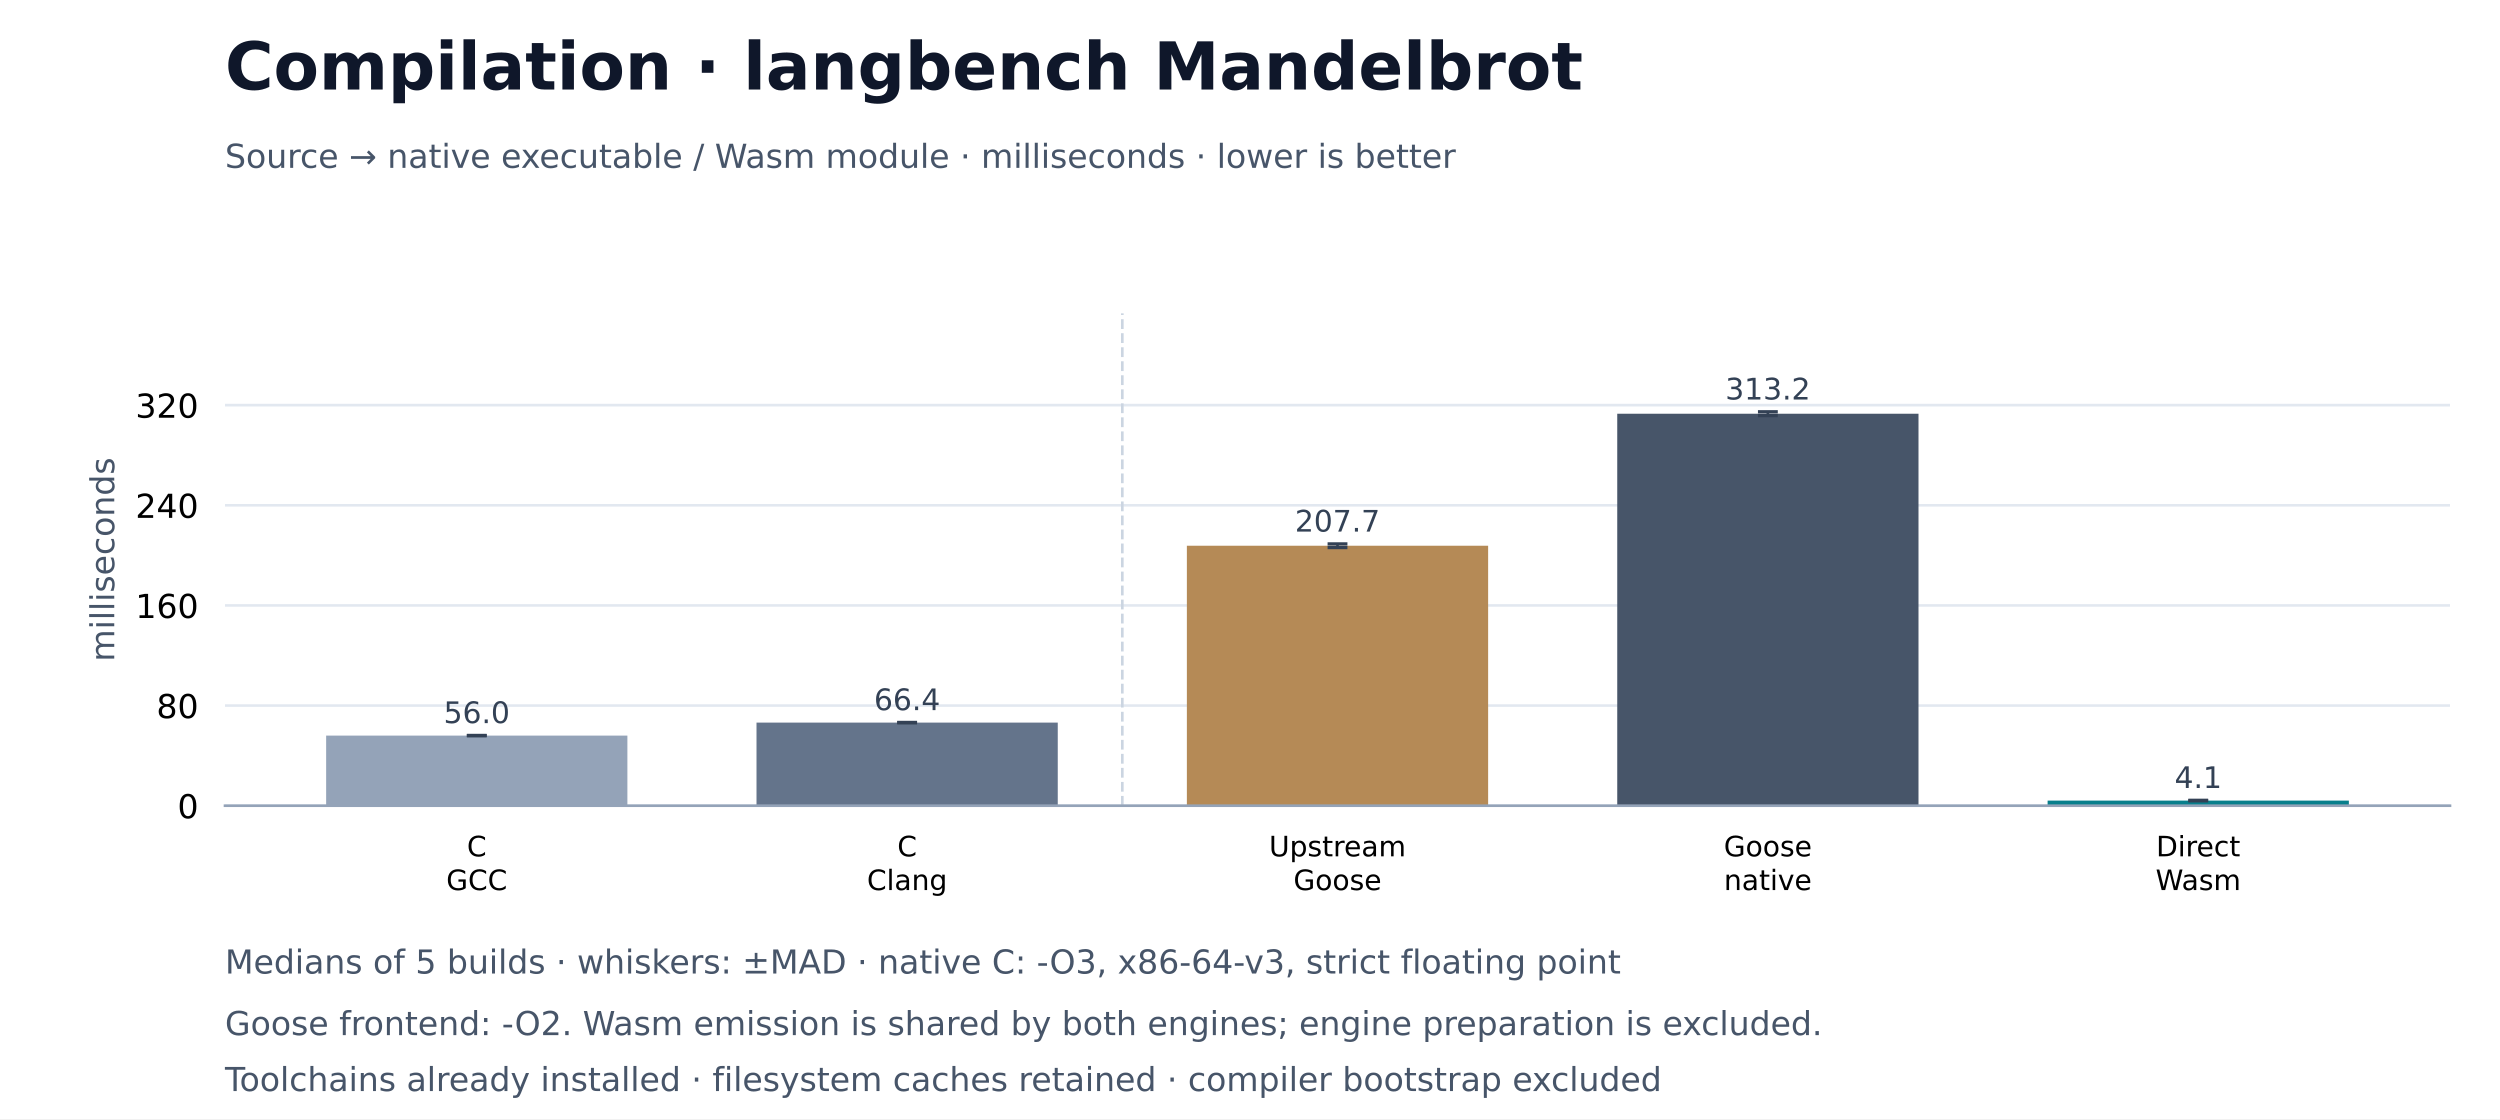
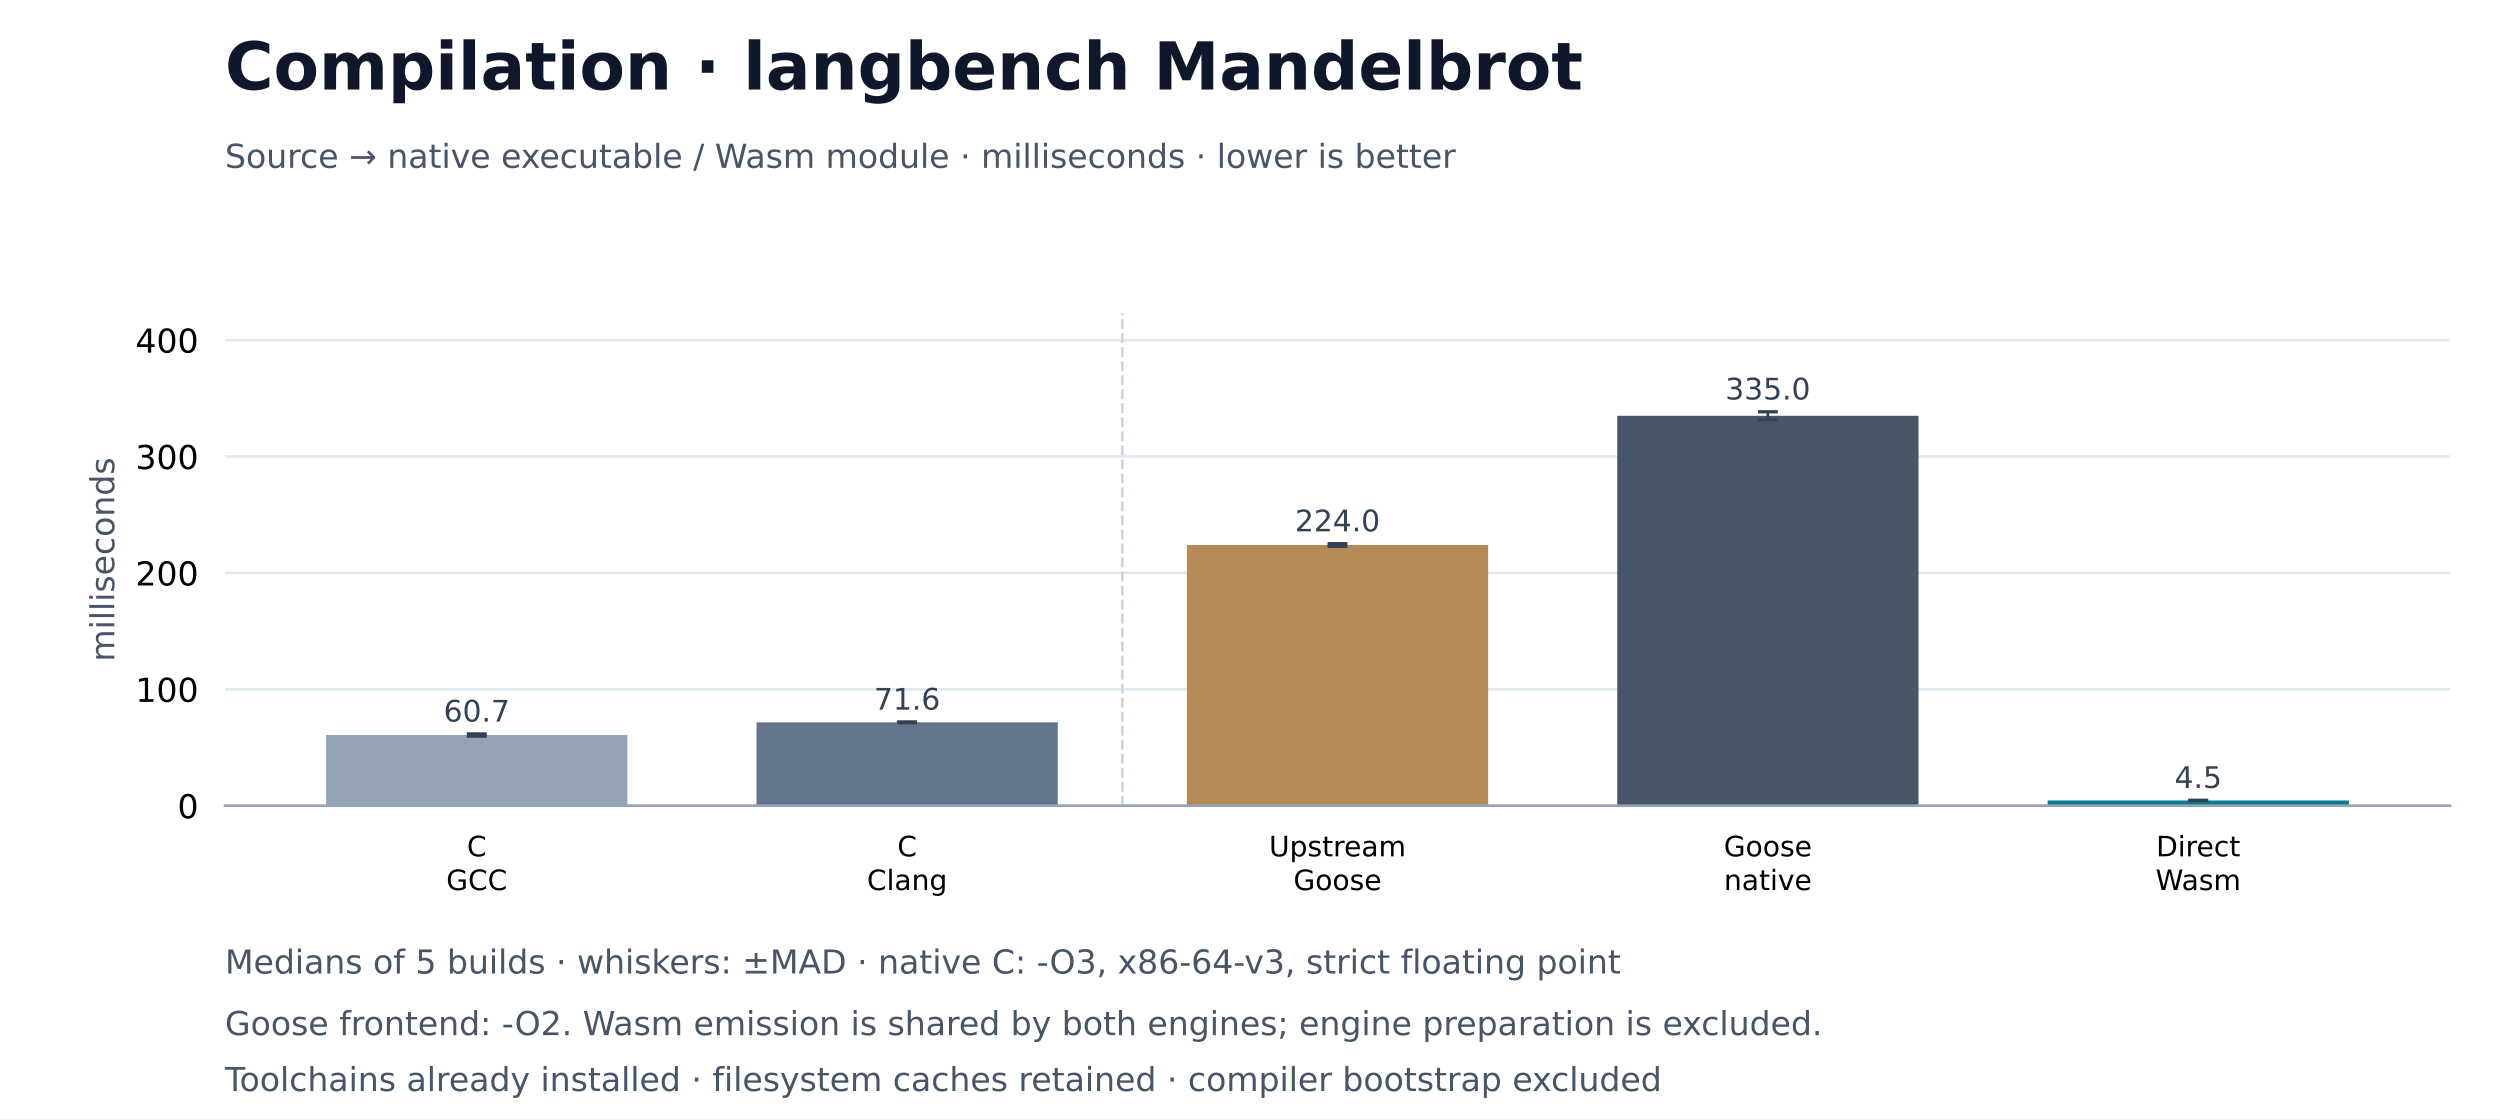
<svg xmlns="http://www.w3.org/2000/svg" xmlns:xlink="http://www.w3.org/1999/xlink" width="756pt" height="338.4pt" viewBox="0 0 756 338.4" version="1.1">
  <defs>
    <style type="text/css">*{stroke-linejoin: round; stroke-linecap: butt}</style>
  </defs>
  <g id="figure_1">
    <g id="patch_1">
      <path d="M 0 338.4 L 756 338.4 L 756 0 L 0 0 z " style="fill: #ffffff" />
    </g>
    <g id="axes_1">
      <g id="patch_2">
        <path d="M 68.04 243.648 L 740.88 243.648 L 740.88 94.752 L 68.04 94.752 z " style="fill: #ffffff" />
      </g>
      <g id="matplotlib.axis_1">
        <g id="xtick_1">
          <g id="line2d_1" />
          <g id="text_1">
            <text style="font-size: 8.5px; font-family: 'DejaVu Sans'" transform="translate(141.206 258.9568)">C</text>
            <text style="font-size: 8.5px; font-family: 'DejaVu Sans'" transform="translate(134.9453 269.1585)">GCC</text>
          </g>
        </g>
        <g id="xtick_2">
          <g id="line2d_2" />
          <g id="text_2">
            <text style="font-size: 8.5px; font-family: 'DejaVu Sans'" transform="translate(271.3492 258.9568)">C</text>
            <text style="font-size: 8.5px; font-family: 'DejaVu Sans'" transform="translate(262.1725 269.1592)">Clang</text>
          </g>
        </g>
        <g id="xtick_3">
          <g id="line2d_3" />
          <g id="text_3">
            <text style="font-size: 8.5px; font-family: 'DejaVu Sans'" transform="translate(383.7585 258.9568)">Upstream</text>
            <text style="font-size: 8.5px; font-family: 'DejaVu Sans'" transform="translate(391.1369 269.1585)">Goose</text>
          </g>
        </g>
        <g id="xtick_4">
          <g id="line2d_4" />
          <g id="text_4">
            <text style="font-size: 8.5px; font-family: 'DejaVu Sans'" transform="translate(521.28 258.9568)">Goose</text>
            <text style="font-size: 8.5px; font-family: 'DejaVu Sans'" transform="translate(521.3279 269.1592)">native</text>
          </g>
        </g>
        <g id="xtick_5">
          <g id="line2d_5" />
          <g id="text_5">
            <text style="font-size: 8.5px; font-family: 'DejaVu Sans'" transform="translate(652.0215 258.9575)">Direct</text>
            <text style="font-size: 8.5px; font-family: 'DejaVu Sans'" transform="translate(651.8575 269.1592)">Wasm</text>
          </g>
        </g>
      </g>
      <g id="matplotlib.axis_2">
        <g id="ytick_1">
          <g id="line2d_6">
            <path d="M 68.04 243.648 L 740.88 243.648 " clip-path="url(#pc4e67d13fe)" style="fill: none; stroke: #e2e8f0; stroke-width: 0.8; stroke-linecap: square" />
          </g>
          <g id="line2d_7" />
          <g id="text_6">
            <text style="font-size: 10px; font-family: 'DejaVu Sans'; text-anchor: end" x="60.04" y="247.447" transform="rotate(-0 60.04 247.4468)">0</text>
          </g>
        </g>
        <g id="ytick_2">
          <g id="line2d_8">
-             <path d="M 68.04 213.366 L 740.88 213.366 " clip-path="url(#pc4e67d13fe)" style="fill: none; stroke: #e2e8f0; stroke-width: 0.8; stroke-linecap: square" />
+             <path d="M 68.04 208.45 L 740.88 208.45 " clip-path="url(#pc4e67d13fe)" style="fill: none; stroke: #e2e8f0; stroke-width: 0.8; stroke-linecap: square" />
          </g>
          <g id="line2d_9" />
          <g id="text_7">
-             <text style="font-size: 10px; font-family: 'DejaVu Sans'; text-anchor: end" x="60.04" y="217.165" transform="rotate(-0 60.04 217.1647)">80</text>
+             <text style="font-size: 10px; font-family: 'DejaVu Sans'; text-anchor: end" x="60.04" y="212.249" transform="rotate(-0 60.04 212.2487)">100</text>
          </g>
        </g>
        <g id="ytick_3">
          <g id="line2d_10">
-             <path d="M 68.04 183.084 L 740.88 183.084 " clip-path="url(#pc4e67d13fe)" style="fill: none; stroke: #e2e8f0; stroke-width: 0.8; stroke-linecap: square" />
+             <path d="M 68.04 173.252 L 740.88 173.252 " clip-path="url(#pc4e67d13fe)" style="fill: none; stroke: #e2e8f0; stroke-width: 0.8; stroke-linecap: square" />
          </g>
          <g id="line2d_11" />
          <g id="text_8">
-             <text style="font-size: 10px; font-family: 'DejaVu Sans'; text-anchor: end" x="60.04" y="186.882" transform="rotate(-0 60.04 186.8825)">160</text>
+             <text style="font-size: 10px; font-family: 'DejaVu Sans'; text-anchor: end" x="60.04" y="177.051" transform="rotate(-0 60.04 177.0506)">200</text>
          </g>
        </g>
        <g id="ytick_4">
          <g id="line2d_12">
-             <path d="M 68.04 152.801 L 740.88 152.801 " clip-path="url(#pc4e67d13fe)" style="fill: none; stroke: #e2e8f0; stroke-width: 0.8; stroke-linecap: square" />
+             <path d="M 68.04 138.054 L 740.88 138.054 " clip-path="url(#pc4e67d13fe)" style="fill: none; stroke: #e2e8f0; stroke-width: 0.8; stroke-linecap: square" />
          </g>
          <g id="line2d_13" />
          <g id="text_9">
-             <text style="font-size: 10px; font-family: 'DejaVu Sans'; text-anchor: end" x="60.04" y="156.6" transform="rotate(-0 60.04 156.6003)">240</text>
+             <text style="font-size: 10px; font-family: 'DejaVu Sans'; text-anchor: end" x="60.04" y="141.852" transform="rotate(-0 60.04 141.8525)">300</text>
          </g>
        </g>
        <g id="ytick_5">
          <g id="line2d_14">
-             <path d="M 68.04 122.519 L 740.88 122.519 " clip-path="url(#pc4e67d13fe)" style="fill: none; stroke: #e2e8f0; stroke-width: 0.8; stroke-linecap: square" />
+             <path d="M 68.04 102.856 L 740.88 102.856 " clip-path="url(#pc4e67d13fe)" style="fill: none; stroke: #e2e8f0; stroke-width: 0.8; stroke-linecap: square" />
          </g>
          <g id="line2d_15" />
          <g id="text_10">
-             <text style="font-size: 10px; font-family: 'DejaVu Sans'; text-anchor: end" x="60.04" y="126.318" transform="rotate(-0 60.04 126.3182)">320</text>
+             <text style="font-size: 10px; font-family: 'DejaVu Sans'; text-anchor: end" x="60.04" y="106.654" transform="rotate(-0 60.04 106.6543)">400</text>
          </g>
        </g>
        <g id="text_11">
          <text style="font-size: 10px; font-family: 'DejaVu Sans'; text-anchor: middle; fill: #475569" x="34.55" y="169.2" transform="rotate(-90 34.55016 169.2)">milliseconds</text>
        </g>
      </g>
      <g id="patch_3">
-         <path d="M 98.624 243.648 L 189.724 243.648 L 189.724 222.439 L 98.624 222.439 z " clip-path="url(#pc4e67d13fe)" style="fill: #94a3b8" />
+         <path d="M 98.624 243.648 L 189.724 243.648 L 189.724 222.271 L 98.624 222.271 z " clip-path="url(#pc4e67d13fe)" style="fill: #94a3b8" />
      </g>
      <g id="patch_4">
-         <path d="M 228.767 243.648 L 319.867 243.648 L 319.867 218.521 L 228.767 218.521 z " clip-path="url(#pc4e67d13fe)" style="fill: #64748b" />
+         <path d="M 228.767 243.648 L 319.867 243.648 L 319.867 218.432 L 228.767 218.432 z " clip-path="url(#pc4e67d13fe)" style="fill: #64748b" />
      </g>
      <g id="patch_5">
-         <path d="M 358.91 243.648 L 450.01 243.648 L 450.01 165.033 L 358.91 165.033 z " clip-path="url(#pc4e67d13fe)" style="fill: #b58a56" />
+         <path d="M 358.91 243.648 L 450.01 243.648 L 450.01 164.807 L 358.91 164.807 z " clip-path="url(#pc4e67d13fe)" style="fill: #b58a56" />
      </g>
      <g id="patch_6">
-         <path d="M 489.053 243.648 L 580.153 243.648 L 580.153 125.108 L 489.053 125.108 z " clip-path="url(#pc4e67d13fe)" style="fill: #475569" />
+         <path d="M 489.053 243.648 L 580.153 243.648 L 580.153 125.744 L 489.053 125.744 z " clip-path="url(#pc4e67d13fe)" style="fill: #475569" />
      </g>
      <g id="patch_7">
-         <path d="M 619.196 243.648 L 710.296 243.648 L 710.296 242.095 L 619.196 242.095 z " clip-path="url(#pc4e67d13fe)" style="fill: #087f8c" />
+         <path d="M 619.196 243.648 L 710.296 243.648 L 710.296 242.061 L 619.196 242.061 z " clip-path="url(#pc4e67d13fe)" style="fill: #087f8c" />
      </g>
      <g id="LineCollection_1">
-         <path d="M 144.174 222.485 L 144.174 222.393 " clip-path="url(#pc4e67d13fe)" style="fill: none; stroke: #334155; stroke-width: 0.8" />
-         <path d="M 274.317 218.567 L 274.317 218.475 " clip-path="url(#pc4e67d13fe)" style="fill: none; stroke: #334155; stroke-width: 0.8" />
-         <path d="M 404.46 165.588 L 404.46 164.477 " clip-path="url(#pc4e67d13fe)" style="fill: none; stroke: #334155; stroke-width: 0.8" />
-         <path d="M 534.603 125.685 L 534.603 124.531 " clip-path="url(#pc4e67d13fe)" style="fill: none; stroke: #334155; stroke-width: 0.8" />
-         <path d="M 664.746 242.167 L 664.746 242.023 " clip-path="url(#pc4e67d13fe)" style="fill: none; stroke: #334155; stroke-width: 0.8" />
+         <path d="M 144.174 222.613 L 144.174 221.929 " clip-path="url(#pc4e67d13fe)" style="fill: none; stroke: #334155; stroke-width: 0.8" />
+         <path d="M 274.317 218.547 L 274.317 218.316 " clip-path="url(#pc4e67d13fe)" style="fill: none; stroke: #334155; stroke-width: 0.8" />
+         <path d="M 404.46 165.211 L 404.46 164.403 " clip-path="url(#pc4e67d13fe)" style="fill: none; stroke: #334155; stroke-width: 0.8" />
+         <path d="M 534.603 126.957 L 534.603 124.531 " clip-path="url(#pc4e67d13fe)" style="fill: none; stroke: #334155; stroke-width: 0.8" />
+         <path d="M 664.746 242.125 L 664.746 241.997 " clip-path="url(#pc4e67d13fe)" style="fill: none; stroke: #334155; stroke-width: 0.8" />
      </g>
      <g id="line2d_16">
        <defs>
          <path id="md6abe20cdd" d="M 3 0 L -3 -0 " style="stroke: #334155" />
        </defs>
        <g clip-path="url(#pc4e67d13fe)">
-           <use xlink:href="#md6abe20cdd" x="144.174" y="222.485" style="fill: #1f77b4; stroke: #334155" />
-           <use xlink:href="#md6abe20cdd" x="274.317" y="218.567" style="fill: #1f77b4; stroke: #334155" />
-           <use xlink:href="#md6abe20cdd" x="404.46" y="165.588" style="fill: #1f77b4; stroke: #334155" />
-           <use xlink:href="#md6abe20cdd" x="534.603" y="125.685" style="fill: #1f77b4; stroke: #334155" />
-           <use xlink:href="#md6abe20cdd" x="664.746" y="242.167" style="fill: #1f77b4; stroke: #334155" />
+           <use xlink:href="#md6abe20cdd" x="144.174" y="222.613" style="fill: #1f77b4; stroke: #334155" />
+           <use xlink:href="#md6abe20cdd" x="274.317" y="218.547" style="fill: #1f77b4; stroke: #334155" />
+           <use xlink:href="#md6abe20cdd" x="404.46" y="165.211" style="fill: #1f77b4; stroke: #334155" />
+           <use xlink:href="#md6abe20cdd" x="534.603" y="126.957" style="fill: #1f77b4; stroke: #334155" />
+           <use xlink:href="#md6abe20cdd" x="664.746" y="242.125" style="fill: #1f77b4; stroke: #334155" />
        </g>
      </g>
      <g id="line2d_17">
        <g clip-path="url(#pc4e67d13fe)">
-           <use xlink:href="#md6abe20cdd" x="144.174" y="222.393" style="fill: #1f77b4; stroke: #334155" />
-           <use xlink:href="#md6abe20cdd" x="274.317" y="218.475" style="fill: #1f77b4; stroke: #334155" />
-           <use xlink:href="#md6abe20cdd" x="404.46" y="164.477" style="fill: #1f77b4; stroke: #334155" />
+           <use xlink:href="#md6abe20cdd" x="144.174" y="221.929" style="fill: #1f77b4; stroke: #334155" />
+           <use xlink:href="#md6abe20cdd" x="274.317" y="218.316" style="fill: #1f77b4; stroke: #334155" />
+           <use xlink:href="#md6abe20cdd" x="404.46" y="164.403" style="fill: #1f77b4; stroke: #334155" />
          <use xlink:href="#md6abe20cdd" x="534.603" y="124.531" style="fill: #1f77b4; stroke: #334155" />
-           <use xlink:href="#md6abe20cdd" x="664.746" y="242.023" style="fill: #1f77b4; stroke: #334155" />
+           <use xlink:href="#md6abe20cdd" x="664.746" y="241.997" style="fill: #1f77b4; stroke: #334155" />
        </g>
      </g>
      <g id="line2d_18">
        <path d="M 339.388 243.648 L 339.388 94.752 " clip-path="url(#pc4e67d13fe)" style="fill: none; stroke-dasharray: 2.96,1.28; stroke-dashoffset: 0; stroke: #cbd5e1; stroke-width: 0.8" />
      </g>
      <g id="patch_8">
        <path d="M 68.04 243.648 L 740.88 243.648 " style="fill: none; stroke: #94a3b8; stroke-width: 0.8; stroke-linejoin: miter; stroke-linecap: square" />
      </g>
      <g id="text_12">
-         <text style="font-size: 9px; font-family: 'DejaVu Sans'; text-anchor: middle; fill: #334155" x="144.174" y="218.671" transform="rotate(-0 144.1737 218.6707)">56.0</text>
+         <text style="font-size: 9px; font-family: 'DejaVu Sans'; text-anchor: middle; fill: #334155" x="144.174" y="218.206" transform="rotate(-0 144.1737 218.2064)">60.7</text>
      </g>
      <g id="text_13">
-         <text style="font-size: 9px; font-family: 'DejaVu Sans'; text-anchor: middle; fill: #334155" x="274.317" y="214.753" transform="rotate(-0 274.3169 214.753)">66.4</text>
+         <text style="font-size: 9px; font-family: 'DejaVu Sans'; text-anchor: middle; fill: #334155" x="274.317" y="214.594" transform="rotate(-0 274.3169 214.5938)">71.6</text>
      </g>
      <g id="text_14">
-         <text style="font-size: 9px; font-family: 'DejaVu Sans'; text-anchor: middle; fill: #334155" x="404.46" y="160.755" transform="rotate(-0 404.46 160.7549)">207.7</text>
+         <text style="font-size: 9px; font-family: 'DejaVu Sans'; text-anchor: middle; fill: #334155" x="404.46" y="160.681" transform="rotate(-0 404.46 160.6809)">224.0</text>
      </g>
      <g id="text_15">
-         <text style="font-size: 9px; font-family: 'DejaVu Sans'; text-anchor: middle; fill: #334155" x="534.603" y="120.809" transform="rotate(-0 534.6031 120.8088)">313.2</text>
+         <text style="font-size: 9px; font-family: 'DejaVu Sans'; text-anchor: middle; fill: #334155" x="534.603" y="120.809" transform="rotate(-0 534.6031 120.8088)">335.0</text>
      </g>
      <g id="text_16">
-         <text style="font-size: 9px; font-family: 'DejaVu Sans'; text-anchor: middle; fill: #334155" x="664.746" y="238.301" transform="rotate(-0 664.7463 238.301)">4.1</text>
+         <text style="font-size: 9px; font-family: 'DejaVu Sans'; text-anchor: middle; fill: #334155" x="664.746" y="238.275" transform="rotate(-0 664.7463 238.2746)">4.5</text>
      </g>
    </g>
    <g id="text_17">
      <text style="font-weight: 700; font-size: 20px; font-family: 'DejaVu Sans'; text-anchor: start; fill: #0f172a" x="68.04" y="27.072" transform="rotate(-0 68.04 27.072)">Compilation · langbench Mandelbrot</text>
    </g>
    <g id="text_18">
      <text style="font-size: 10px; font-family: 'DejaVu Sans'; text-anchor: start; fill: #475569" x="68.04" y="50.76" transform="rotate(-0 68.04 50.76)">Source → native executable / Wasm module · milliseconds · lower is better</text>
    </g>
    <g id="text_19">
      <text style="font-size: 10px; font-family: 'DejaVu Sans'; text-anchor: start; fill: #475569" x="68.04" y="294.408" transform="rotate(-0 68.04 294.408)">Medians of 5 builds · whiskers: ±MAD · native C: -O3, x86-64-v3, strict floating point</text>
    </g>
    <g id="text_20">
      <text style="font-size: 10px; font-family: 'DejaVu Sans'; text-anchor: start; fill: #475569" x="68.04" y="313.02" transform="rotate(-0 68.04 313.02)">Goose frontend: -O2. Wasm emission is shared by both engines; engine preparation is excluded.</text>
    </g>
    <g id="text_21">
      <text style="font-size: 10px; font-family: 'DejaVu Sans'; text-anchor: start; fill: #475569" x="68.04" y="329.94" transform="rotate(-0 68.04 329.94)">Toolchains already installed · filesystem caches retained · compiler bootstrap excluded</text>
    </g>
  </g>
  <defs>
    <clipPath id="pc4e67d13fe">
      <rect x="68.04" y="94.752" width="672.84" height="148.896" />
    </clipPath>
  </defs>
</svg>
